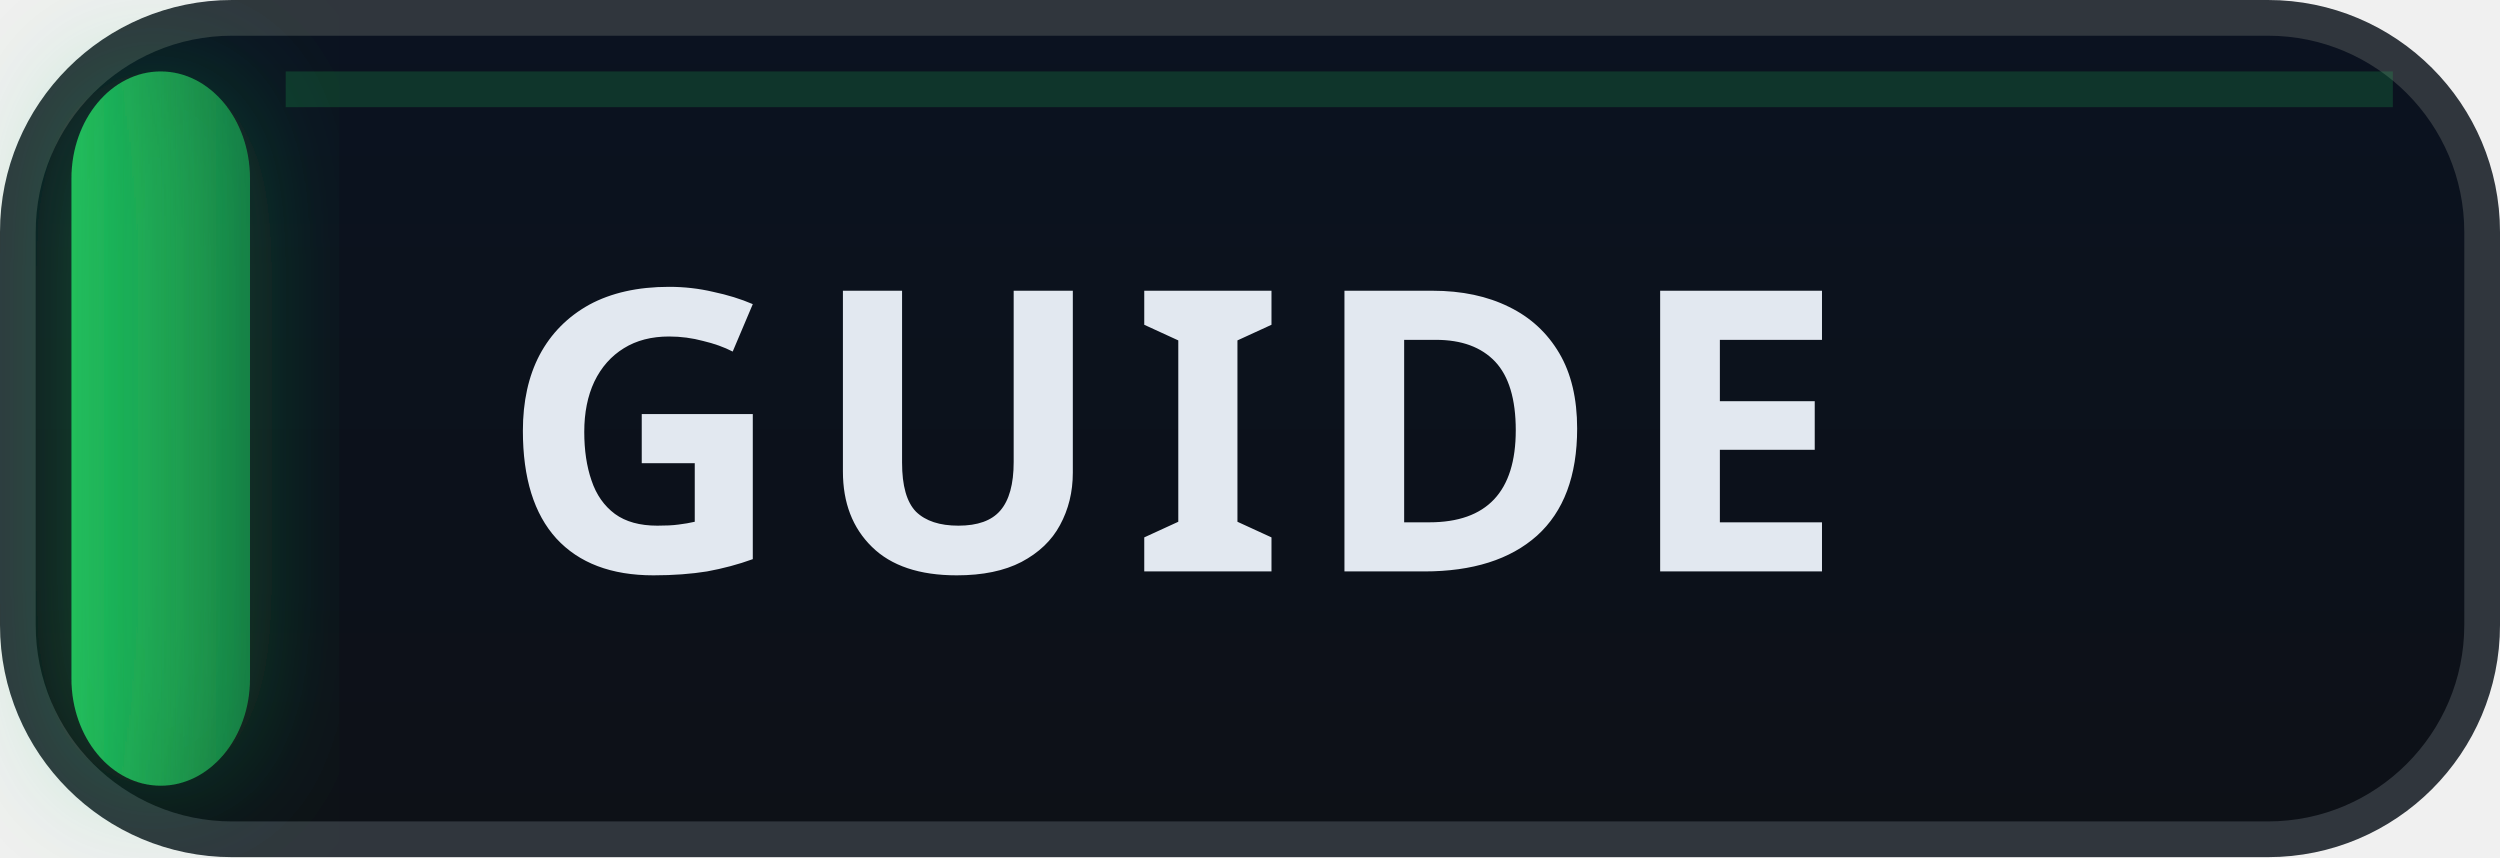
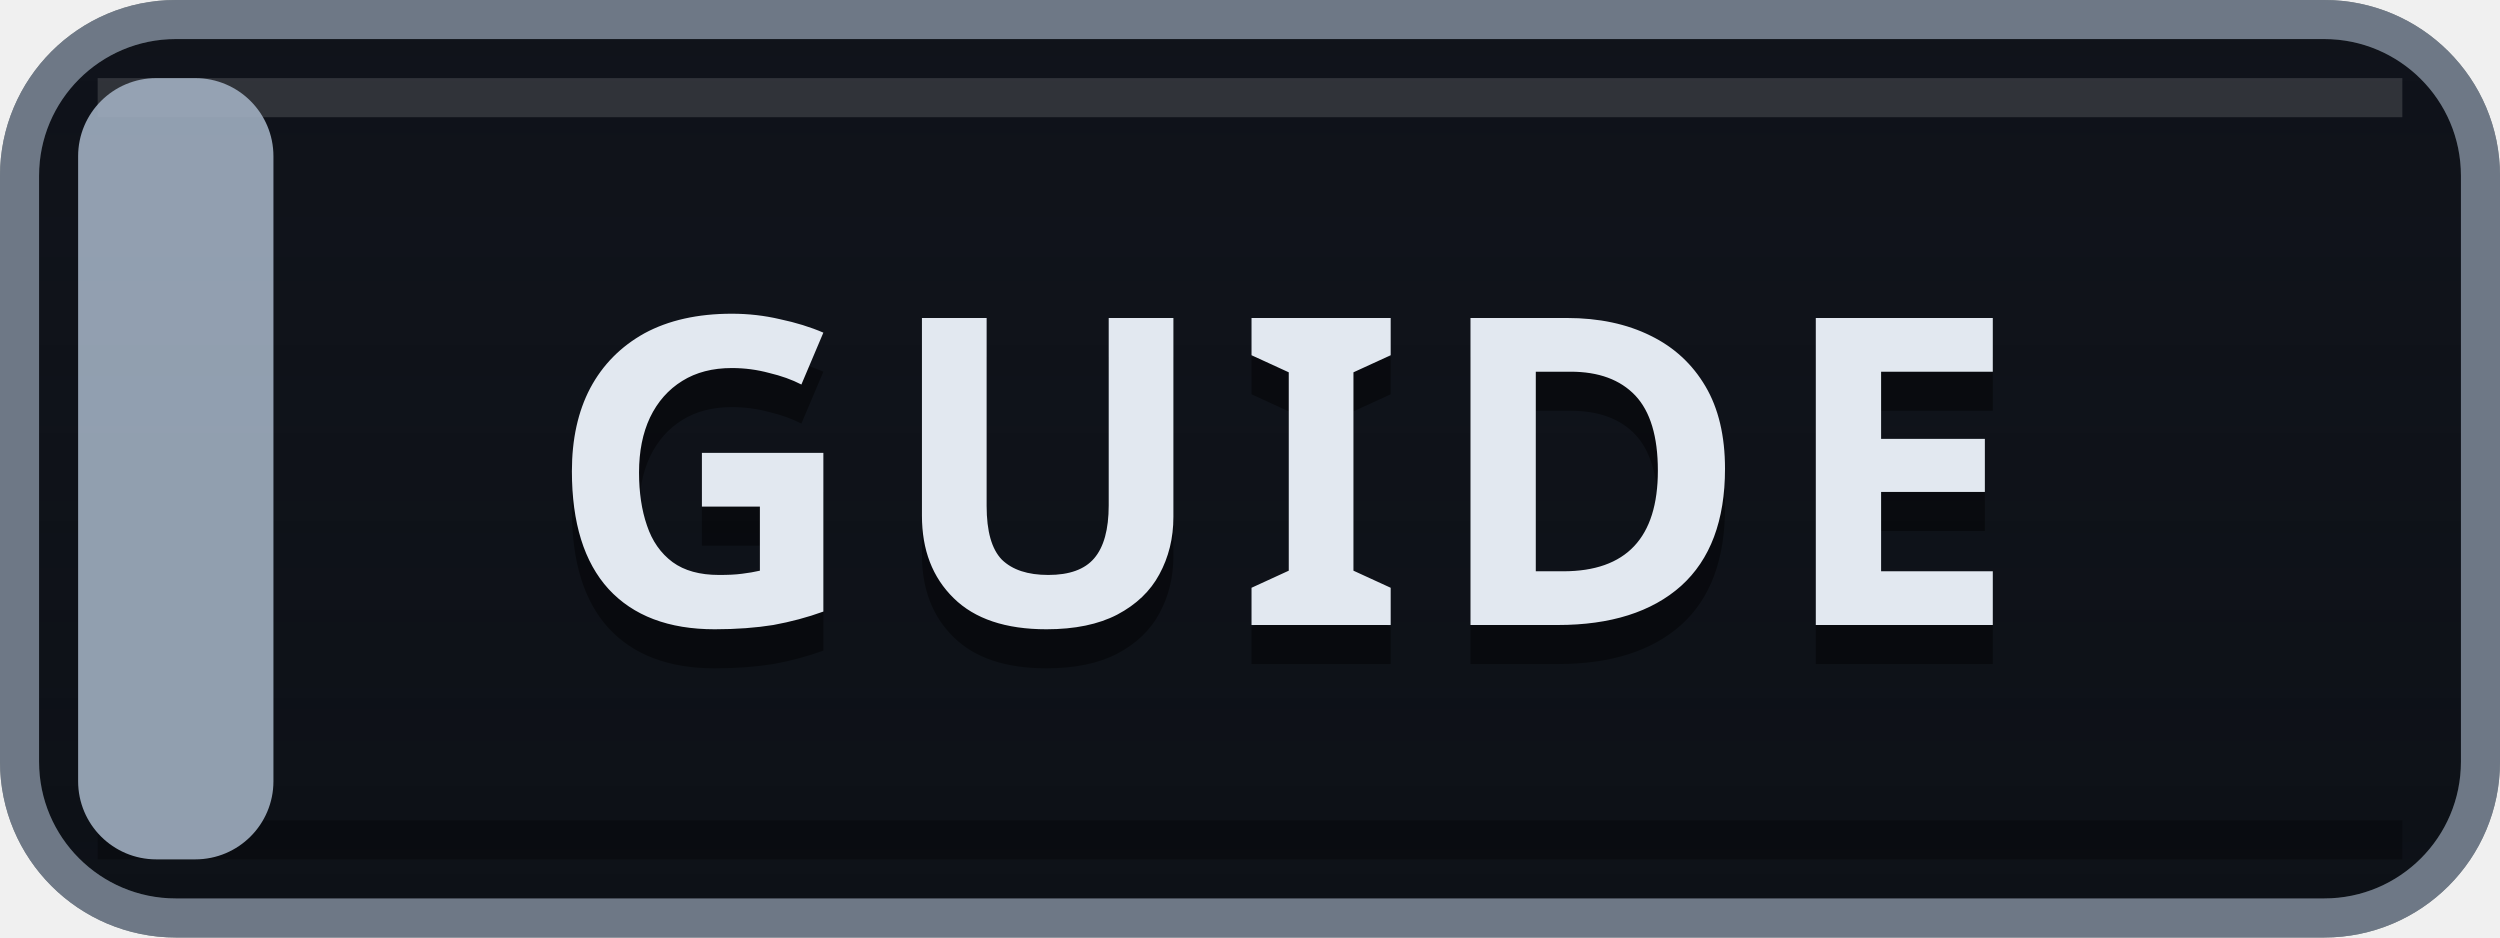
- <svg xmlns="http://www.w3.org/2000/svg" width="70" height="24" viewBox="0 0 70 24" fill="none" role="img" aria-labelledby="vrx_badge_guide_title vrx_badge_guide_desc">
+ <svg xmlns="http://www.w3.org/2000/svg" width="64" height="24" viewBox="0 0 64 24" fill="none" role="img" aria-labelledby="vrx_badge_guide_title vrx_badge_guide_desc">
  <defs>
    <linearGradient id="vrx_badge_guide_bg" x1="0" y1="0" x2="0" y2="1">
-       <stop offset="0%" stop-color="#0b1220" />
-       <stop offset="100%" stop-color="#0d1117" />
+       <stop offset="0%" stop-color="#070A12" stop-opacity="0.96" />
+       <stop offset="100%" stop-color="#0D1117" stop-opacity="1" />
    </linearGradient>
-     <linearGradient id="vrx_badge_guide_accent" x1="0" y1="0" x2="1" y2="0">
-       <stop offset="0%" stop-color="#22C55E" stop-opacity="0.95" />
-       <stop offset="100%" stop-color="#22C55E" stop-opacity="0.55" />
-     </linearGradient>
-     <filter id="vrx_badge_guide_glow" x="-50%" y="-50%" width="200%" height="200%">
-       <feDropShadow dx="0" dy="0" stdDeviation="2" flood-color="#22C55E" flood-opacity="0.46" />
-     </filter>
  </defs>
-   <rect x="0.5" y="0.5" width="69" height="23" rx="6" fill="url(#vrx_badge_guide_bg)" stroke="#30363d" />
-   <path d="M 8 2.5 H 67" stroke="#22C55E" stroke-opacity="0.20" stroke-width="1" />
-   <rect x="2" y="2" width="5" height="20" rx="3" fill="url(#vrx_badge_guide_accent)" filter="url(#vrx_badge_guide_glow)" />
-   <text x="14" y="16" font-family="'Segoe UI', system-ui, -apple-system, sans-serif" font-size="11" font-weight="900" letter-spacing="0.7" fill="#E2E8F0">GUIDE</text>
+   <rect x="0.5" y="0.5" width="63" height="23" rx="4" fill="url(#vrx_badge_guide_bg)" stroke="#30363d" />
+   <rect x="0.5" y="0.5" width="63" height="23" rx="4" stroke="#A0AEC0" stroke-opacity="0.55" />
+   <path d="M 2.5 2.5 H 61.5" stroke="#FFFFFF" stroke-opacity="0.14" stroke-width="1" />
+   <path d="M 2.5 21.5 H 61.5" stroke="#000000" stroke-opacity="0.28" stroke-width="1" />
+   <rect x="2" y="2" width="5" height="20" rx="2" fill="#A0AEC0" fill-opacity="0.90" />
+   <text x="14" y="17" text-anchor="start" font-family="'Segoe UI', system-ui, -apple-system, sans-serif" font-size="11" font-weight="900" letter-spacing="0.7" fill="#000000" opacity="0.42">GUIDE</text>
+   <text x="14" y="16" text-anchor="start" font-family="'Segoe UI', system-ui, -apple-system, sans-serif" font-size="11" font-weight="900" letter-spacing="0.7" fill="#E2E8F0">GUIDE</text>
</svg>
